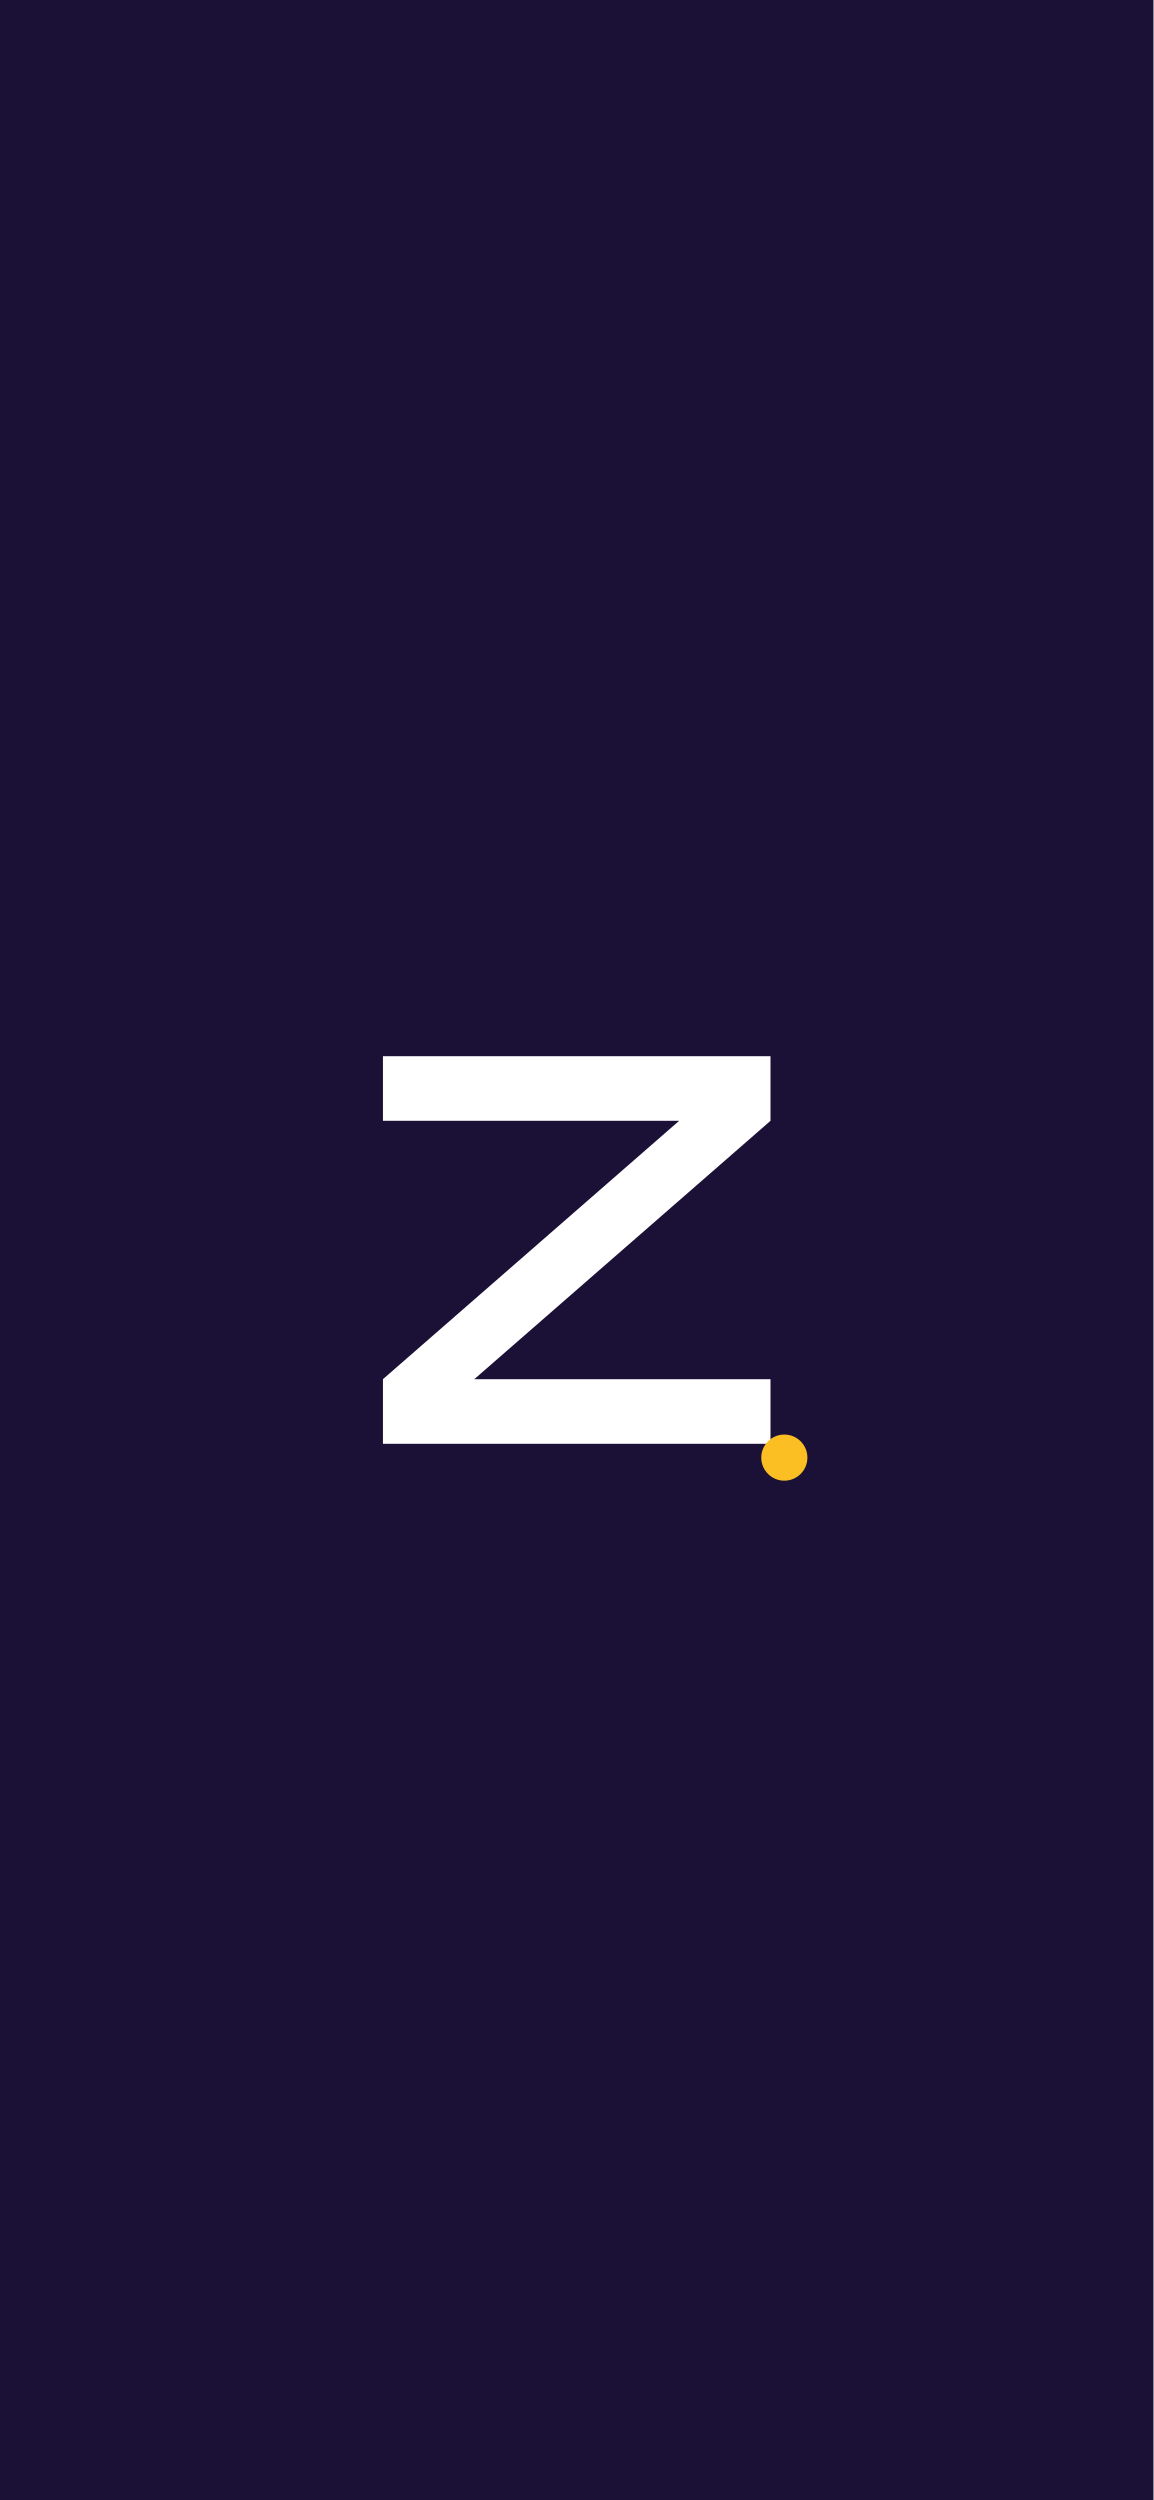
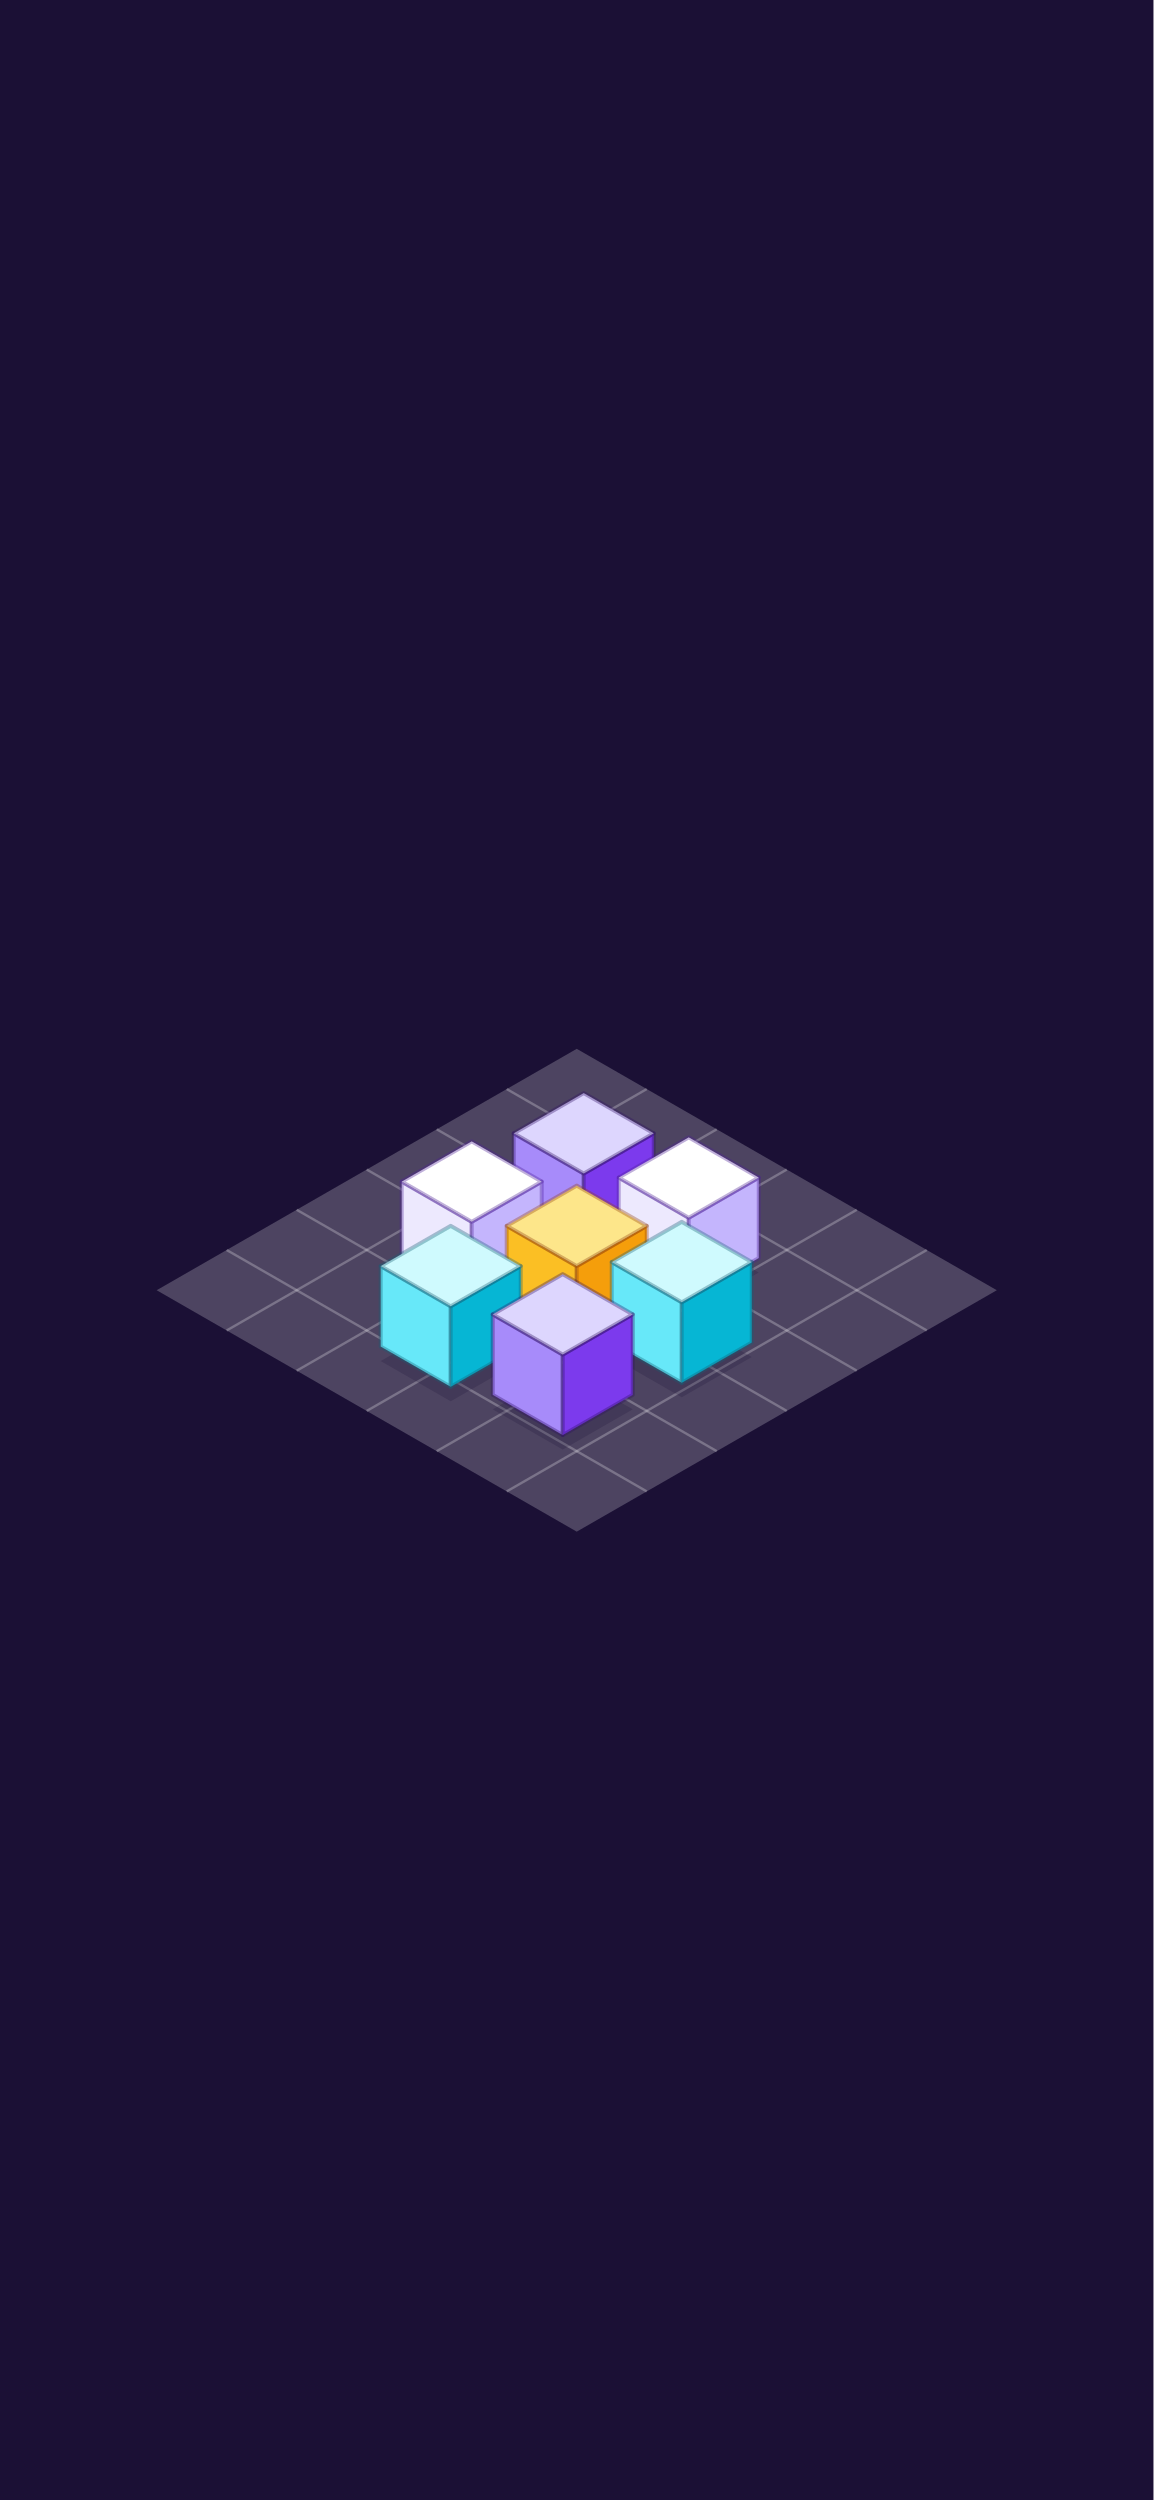
<svg xmlns="http://www.w3.org/2000/svg" width="1290" height="2796" viewBox="0 0 1290 2796">
-   <defs>
-     <linearGradient id="ziggy-gradient" x1="0" y1="0" x2="1" y2="1">
-       <stop offset="0%" stop-color="#8B5CF6" />
-       <stop offset="100%" stop-color="#22D3EE" />
-     </linearGradient>
-   </defs>
  <rect width="1290" height="2796" fill="#1B1035" />
-   <g transform="translate(387 1140) scale(0.516)">
-     <path d="M 80 80 L 920 80 L 920 220 L 278 780 L 920 780 L 920 920 L 80 920 L 80 780 L 722 220 L 80 220 Z" fill="#FFFFFF" />
-     <circle cx="950" cy="950" r="50" fill="#FBBF24" />
+   <g transform="translate(645 1173.0) scale(0.9)">
+     <polygon points="0.0,0.0 522.0,300.0 0.0,600.0 -522.0,300.0" fill="#FFFFFF" opacity=".22" />
+     <g stroke="#FFFFFF" stroke-opacity=".25" stroke-width="3">
+       <line x1="87" y1="50" x2="-435" y2="350" />
+       <line x1="-87" y1="50" x2="435" y2="350" />
+       <line x1="174" y1="100" x2="-348" y2="400" />
+       <line x1="-174" y1="100" x2="348" y2="400" />
+       <line x1="261" y1="150" x2="-261" y2="450" />
+       <line x1="-261" y1="150" x2="261" y2="450" />
+       <line x1="348" y1="200" x2="-174" y2="500" />
+       <line x1="-348" y1="200" x2="174" y2="500" />
+       <line x1="435" y1="250" x2="-87" y2="550" />
+       <line x1="-435" y1="250" x2="87" y2="550" />
+     </g>
+     <polygon points="8.7,173.0 95.7,223.0 8.7,273.0 -78.3,223.0" fill="#1B1035" opacity=".22" />
+     <polygon points="-78.3,205.0 8.7,255.0 8.7,155.0 -78.3,105.0" fill="#A78BFA" stroke="#2E1065" stroke-opacity=".35" stroke-width="5" stroke-linejoin="round" />
+     <polygon points="95.7,205.0 8.7,255.0 8.7,155.0 95.7,105.0" fill="#7C3AED" stroke="#2E1065" stroke-opacity=".35" stroke-width="5" stroke-linejoin="round" />
+     <polygon points="8.7,55.0 95.7,105.0 8.7,155.0 -78.3,105.0" fill="#DDD6FE" stroke="#2E1065" stroke-opacity=".35" stroke-width="5" stroke-linejoin="round" />
+     <polygon points="139.2,228.0 226.2,278.0 139.2,328.0 52.2,278.0" fill="#1B1035" opacity=".22" />
+     <polygon points="52.2,260.0 139.2,310.0 139.2,210.0 52.2,160.0" fill="#EDE9FE" stroke="#4C1D95" stroke-opacity=".35" stroke-width="5" stroke-linejoin="round" />
+     <polygon points="226.2,260.0 139.2,310.0 139.2,210.0 226.2,160.0" fill="#C4B5FD" stroke="#4C1D95" stroke-opacity=".35" stroke-width="5" stroke-linejoin="round" />
+     <polygon points="139.2,110.0 226.2,160.0 139.2,210.0 52.2,160.0" fill="#FFFFFF" stroke="#4C1D95" stroke-opacity=".35" stroke-width="5" stroke-linejoin="round" />
+     <polygon points="-130.5,233.0 -43.5,283.0 -130.5,333.0 -217.5,283.0" fill="#1B1035" opacity=".22" />
+     <polygon points="-217.5,265.0 -130.5,315.0 -130.5,215.0 -217.5,165.0" fill="#EDE9FE" stroke="#4C1D95" stroke-opacity=".35" stroke-width="5" stroke-linejoin="round" />
+     <polygon points="-43.5,265.0 -130.5,315.0 -130.5,215.0 -43.5,165.0" fill="#C4B5FD" stroke="#4C1D95" stroke-opacity=".35" stroke-width="5" stroke-linejoin="round" />
+     <polygon points="-130.5,115.0 -43.5,165.0 -130.5,215.0 -217.5,165.0" fill="#FFFFFF" stroke="#4C1D95" stroke-opacity=".35" stroke-width="5" stroke-linejoin="round" />
+     <polygon points="0.0,288.0 87.0,338.0 0.0,388.0 -87.0,338.0" fill="#1B1035" opacity=".22" />
+     <polygon points="-87.0,320.0 0.0,370.0 0.0,270.0 -87.0,220.0" fill="#FBBF24" stroke="#92400E" stroke-opacity=".35" stroke-width="5" stroke-linejoin="round" />
+     <polygon points="87.0,320.0 0.0,370.0 0.0,270.0 87.0,220.0" fill="#F59E0B" stroke="#92400E" stroke-opacity=".35" stroke-width="5" stroke-linejoin="round" />
+     <polygon points="0.0,170.0 87.0,220.0 0.0,270.0 -87.0,220.0" fill="#FDE68A" stroke="#92400E" stroke-opacity=".35" stroke-width="5" stroke-linejoin="round" />
+     <polygon points="130.5,333.0 217.5,383.0 130.5,433.0 43.5,383.0" fill="#1B1035" opacity=".22" />
+     <polygon points="43.5,365.0 130.5,415.0 130.5,315.0 43.5,265.0" fill="#67E8F9" stroke="#155E75" stroke-opacity=".35" stroke-width="5" stroke-linejoin="round" />
+     <polygon points="217.5,365.0 130.5,415.0 130.5,315.0 217.5,265.0" fill="#06B6D4" stroke="#155E75" stroke-opacity=".35" stroke-width="5" stroke-linejoin="round" />
+     <polygon points="130.5,215.0 217.5,265.0 130.5,315.0 43.5,265.0" fill="#CFFAFE" stroke="#155E75" stroke-opacity=".35" stroke-width="5" stroke-linejoin="round" />
+     <polygon points="-156.6,338.0 -69.6,388.0 -156.6,438.0 -243.6,388.0" fill="#1B1035" opacity=".22" />
+     <polygon points="-243.6,370.0 -156.6,420.0 -156.6,320.0 -243.6,270.0" fill="#67E8F9" stroke="#155E75" stroke-opacity=".35" stroke-width="5" stroke-linejoin="round" />
+     <polygon points="-69.6,370.0 -156.6,420.0 -156.6,320.0 -69.6,270.0" fill="#06B6D4" stroke="#155E75" stroke-opacity=".35" stroke-width="5" stroke-linejoin="round" />
+     <polygon points="-156.6,220.0 -69.6,270.0 -156.6,320.0 -243.6,270.0" fill="#CFFAFE" stroke="#155E75" stroke-opacity=".35" stroke-width="5" stroke-linejoin="round" />
+     <polygon points="-17.4,398.0 69.6,448.0 -17.4,498.0 -104.4,448.0" fill="#1B1035" opacity=".22" />
+     <polygon points="-104.4,430.0 -17.4,480.0 -17.4,380.0 -104.4,330.0" fill="#A78BFA" stroke="#2E1065" stroke-opacity=".35" stroke-width="5" stroke-linejoin="round" />
+     <polygon points="69.6,430.0 -17.4,480.0 -17.4,380.0 69.6,330.0" fill="#7C3AED" stroke="#2E1065" stroke-opacity=".35" stroke-width="5" stroke-linejoin="round" />
+     <polygon points="-17.4,280.0 69.6,330.0 -17.4,380.0 -104.4,330.0" fill="#DDD6FE" stroke="#2E1065" stroke-opacity=".35" stroke-width="5" stroke-linejoin="round" />
  </g>
</svg>
